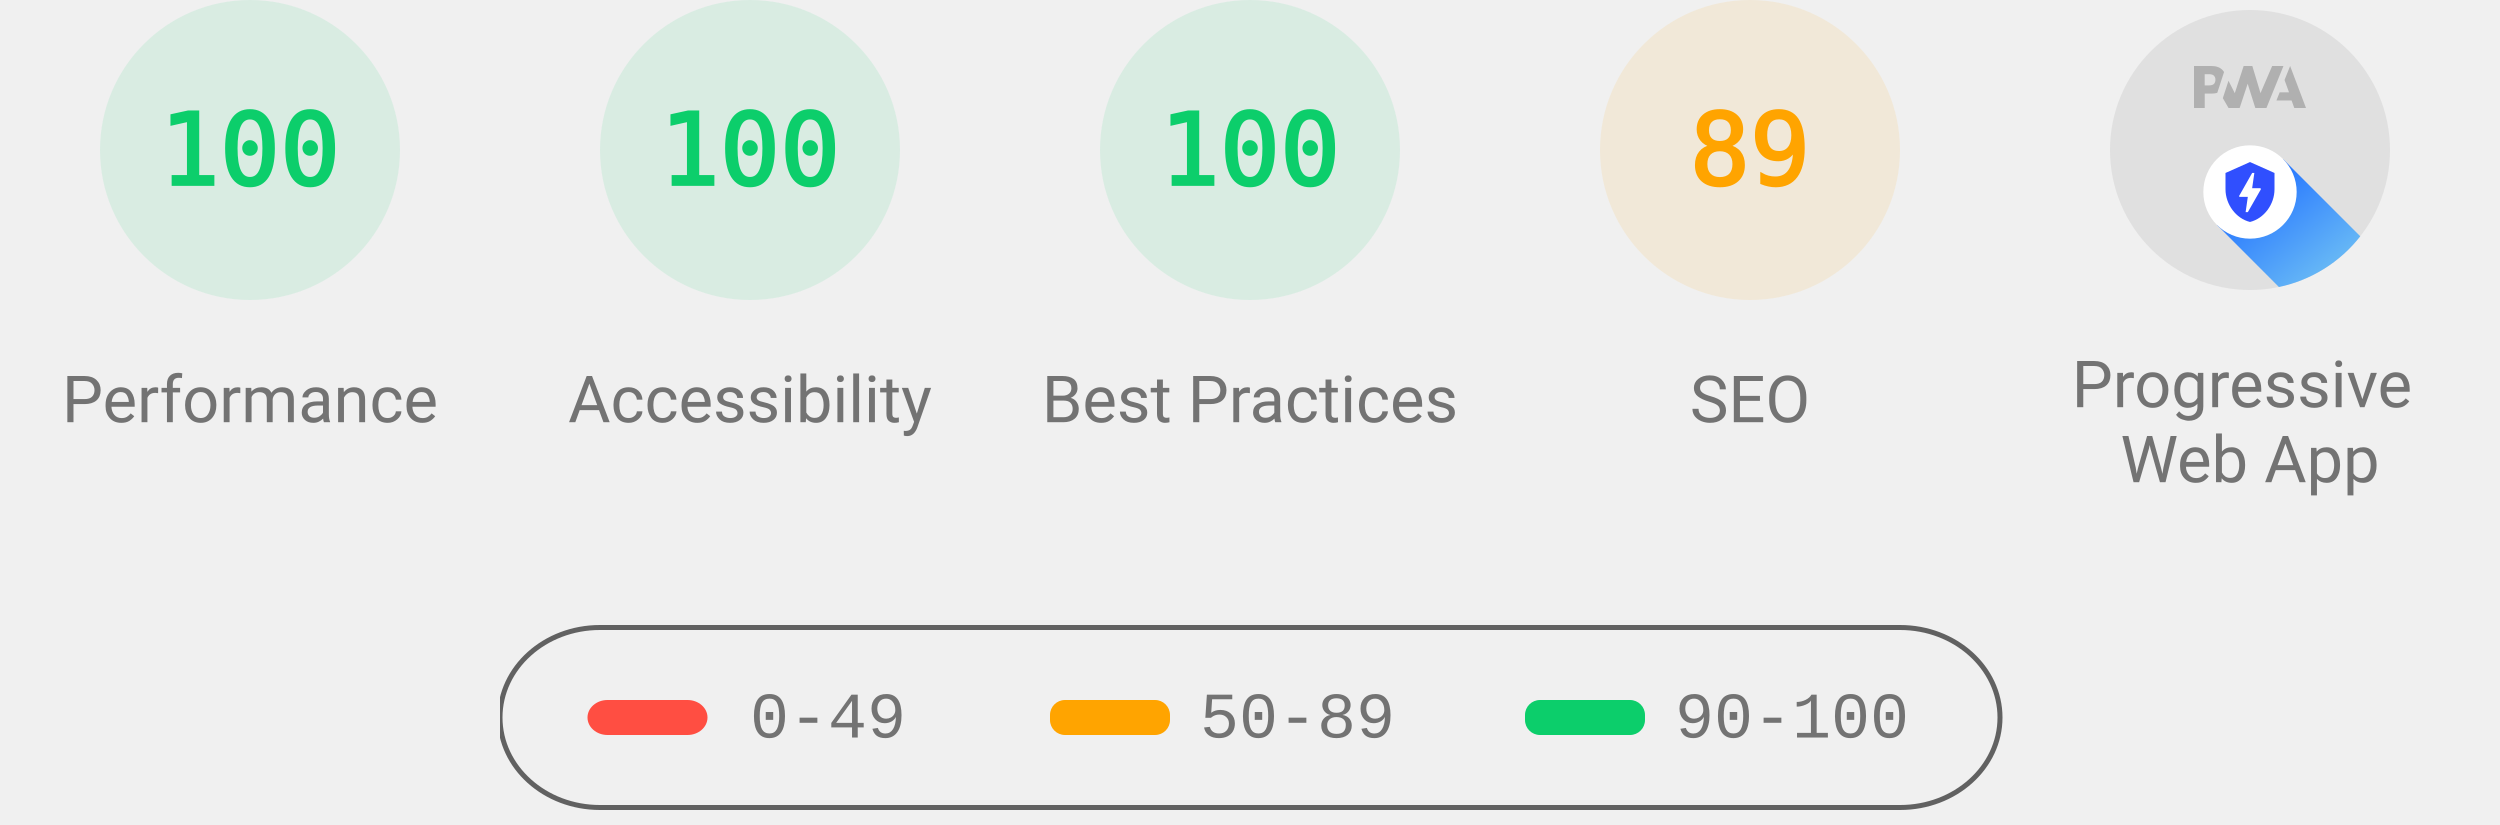
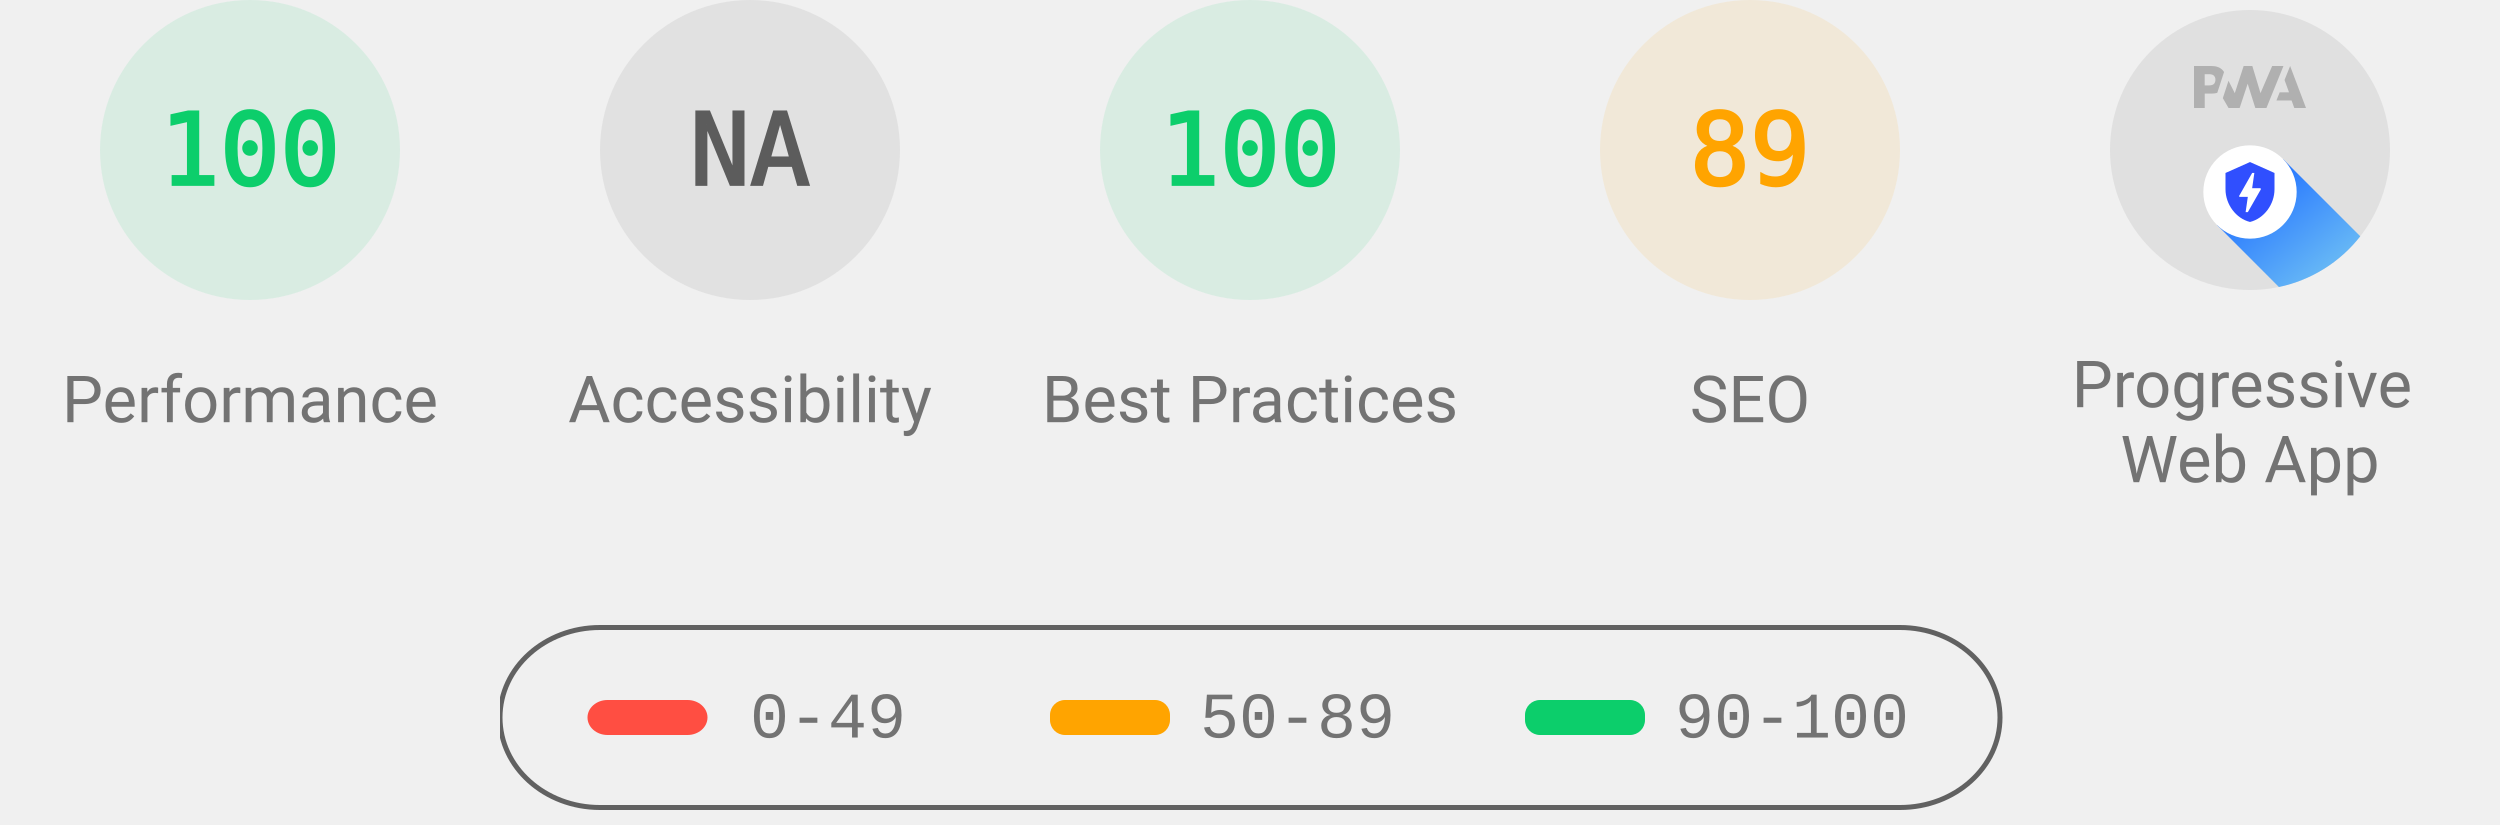
<svg xmlns="http://www.w3.org/2000/svg" class="theme--agnostic" fill="none" width="1000" height="330">
  <style>
			.gauge-base {
				opacity: 0.1
			}

			.gauge-arc {
				fill: none;
				animation-delay: 250ms;
				stroke-linecap: round;
				transform: rotate(-90deg);
				transform-origin: 100px 60px;
				animation: load-gauge 1s ease forwards
			}

			.guage-text {
				font-size: 40px;
				font-family: monospace;
				text-align: center
			}

			.guage-red {
				color: #ff4e42;
				fill: #ff4e42;
				stroke: #ff4e42
			}
			.guage-orange {
				color: #ffa400;
				fill: #ffa400;
				stroke: #ffa400
			}
			.guage-green {
				color: #0cce6b;
				fill: #0cce6b;
				stroke: #0cce6b
			}
			.theme--agnostic .guage-undefined {
				color: #5c5c5c;
				fill: #5c5c5c;
				stroke: #5c5c5c
			}
			.theme--light .guage-undefined {
				color: #1e1e1e;
				fill: #1e1e1e;
				stroke: #1e1e1e
			}
			.theme--dark .guage-undefined {
				color: #f5f5f5;
				fill: #f5f5f5;
				stroke: #f5f5f5
			}

			.guage-title {
				stroke: none;
				font-size: 26px;
				line-height: 26px;
				font-family: Roboto, Halvetica, Arial, sans-serif
			}
			.metric.guage-title {
				font-family: 'Courier New', Courier, monospace
			}
			.theme--agnostic .guage-title {
				color: #737373;
				fill: #737373
			}
			.theme--light .guage-title {
				color: #212121;
				fill: #212121
			}
			.theme--dark .guage-title {
				color: #f5f5f5;
				fill: #f5f5f5
			}

			@keyframes load-gauge {
				from {
					stroke-dasharray: 0 352.858
				}
			}
			.lh-gauge--pwa__disc {
				fill: #e0e0e0
			}
			.lh-gauge--pwa__logo {
				position: relative;
				fill: #b0b0b0
			}
			.lh-gauge--pwa__invisible {
				display: none
			}
			.lh-gauge--pwa__visible {
				display: inline
			}
			.guage-invisible {
				display: none
			}
			.lh-gauge--pwa__logo--primary-color {
				fill: #304ffe
			}
			.theme--agnostic .lh-gauge--pwa__logo--secondary-color {
				fill: #787878
			}
			.theme--light .lh-gauge--pwa__logo--secondary-color {
				fill: #3d3d3d
			}
			.theme--dark .lh-gauge--pwa__logo--secondary-color {
				fill: #d8b6b6
			}
			.theme--light #svg_2 {
				stroke: #00000022
			}
			.theme--agnostic #svg_2 {
				stroke: #616161
			}
			.theme--light #svg_2 {
				stroke: #00000022
			}
			.theme--dark #svg_2 {
				stroke: #f5f5f566
			}
		</style>
  <svg class="guage-div guage-perf guage-green" viewBox="0 0 200 200" width="200" height="200" x="0" y="0">
    <circle class="gauge-base" r="56" cx="100" cy="60" stroke-width="8" />
    <circle class="gauge-arc guage-arc-1" r="56" cx="100" cy="60" stroke-width="8" style="stroke-dasharray: 351.858, 351.858;" />
    <text class="guage-text" x="100px" y="60px" alignment-baseline="central" dominant-baseline="central" text-anchor="middle">100</text>
    <text class="guage-title" x="100px" y="160px" alignment-baseline="central" dominant-baseline="central" text-anchor="middle">Performance</text>
-   </svg>,<svg class="guage-div guage-perf guage-green" viewBox="0 0 200 200" width="200" height="200" x="200" y="0">
+   </svg>,<svg class="guage-div guage-perf guage-undefined" viewBox="0 0 200 200" width="200" height="200" x="200" y="0">
    <circle class="gauge-base" r="56" cx="100" cy="60" stroke-width="8" />
    <circle class="gauge-arc guage-arc-1" r="56" cx="100" cy="60" stroke-width="8" style="stroke-dasharray: 351.858, 351.858;" />
-     <text class="guage-text" x="100px" y="60px" alignment-baseline="central" dominant-baseline="central" text-anchor="middle">100</text>
+     <text class="guage-text" x="100px" y="60px" alignment-baseline="central" dominant-baseline="central" text-anchor="middle">NA</text>
    <text class="guage-title" x="100px" y="160px" alignment-baseline="central" dominant-baseline="central" text-anchor="middle">Accessibility</text>
  </svg>,<svg class="guage-div guage-perf guage-green" viewBox="0 0 200 200" width="200" height="200" x="400" y="0">
    <circle class="gauge-base" r="56" cx="100" cy="60" stroke-width="8" />
    <circle class="gauge-arc guage-arc-1" r="56" cx="100" cy="60" stroke-width="8" style="stroke-dasharray: 351.858, 351.858;" />
    <text class="guage-text" x="100px" y="60px" alignment-baseline="central" dominant-baseline="central" text-anchor="middle">100</text>
    <text class="guage-title" x="100px" y="160px" alignment-baseline="central" dominant-baseline="central" text-anchor="middle">Best Practices</text>
  </svg>,<svg class="guage-div guage-perf guage-orange" viewBox="0 0 200 200" width="200" height="200" x="600" y="0">
    <circle class="gauge-base" r="56" cx="100" cy="60" stroke-width="8" />
    <circle class="gauge-arc guage-arc-1" r="56" cx="100" cy="60" stroke-width="8" style="stroke-dasharray: 313.154, 351.858;" />
    <text class="guage-text" x="100px" y="60px" alignment-baseline="central" dominant-baseline="central" text-anchor="middle">89</text>
    <text class="guage-title" x="100px" y="160px" alignment-baseline="central" dominant-baseline="central" text-anchor="middle">SEO</text>
  </svg>,<svg class="guage-div guage-pwa" viewBox="0 0 200 200" width="200" height="200" x="800" y="0">
    <svg viewBox="0 0 60 60" width="112" height="112" x="44" y="4">
      <defs>
        <linearGradient id="lh-gauge--pwa__check-circle__gradient-0" x1="50%" y1="0%" x2="50%" y2="100%">
          <stop stop-color="#00C852" offset="0%" />
          <stop stop-color="#009688" offset="100%" />
        </linearGradient>
        <linearGradient id="lh-gauge--pwa__installable__shadow-gradient-0" x1="76.056%" x2="24.111%" y1="82.995%" y2="24.735%">
          <stop stop-color="#A5D6A7" offset="0%" />
          <stop stop-color="#80CBC4" offset="100%" />
        </linearGradient>
        <linearGradient id="lh-gauge--pwa__fast-reliable__shadow-gradient-0" x1="76.056%" y1="82.995%" x2="25.678%" y2="26.493%">
          <stop stop-color="#64B5F6" offset="0%" />
          <stop stop-color="#2979FF" offset="100%" />
        </linearGradient>
        <g id="lh-gauge--pwa__fast-reliable-badge-0">
          <circle fill="#FFFFFF" cx="10" cy="10" r="10" />
          <path fill="#304FFE" d="M10 3.58l5.25 2.34v3.5c0 3.23-2.24 6.26-5.25 7-3.01-.74-5.25-3.77-5.25-7v-3.5L10 3.58zm-.47 10.74l2.76-4.83.03-.07c.04-.08 0-.24-.22-.24h-1.64l.47-3.26h-.47l-2.7 4.77c-.02.01.05-.1-.04.05-.09.16-.1.31.18.31h1.63l-.47 3.27h.47z" />
        </g>
        <g id="lh-gauge--pwa__installable-badge-0">
          <circle fill="#FFFFFF" cx="10" cy="10" r="10" />
          <path fill="#009688" d="M10 4.167A5.835 5.835 0 0 0 4.167 10 5.835 5.835 0 0 0 10 15.833 5.835 5.835 0 0 0 15.833 10 5.835 5.835 0 0 0 10 4.167zm2.917 6.416h-2.334v2.334H9.417v-2.334H7.083V9.417h2.334V7.083h1.166v2.334h2.334v1.166z" />
        </g>
      </defs>
      <g stroke="none" fill-rule="nonzero">
        <circle class="lh-gauge--pwa__disc" cx="30" cy="30" r="30" />
        <g class="lh-gauge--pwa__logo">
          <path d="M35.66 19.39l.7-1.75h2L37.4 15 38.6 12l3.4 9h-2.51l-.58-1.61z" />
          <path d="M33.52 21l3.65-9h-2.42l-2.5 5.82L30.5 12h-1.86l-1.9 5.82-1.35-2.65-1.21 3.72L25.4 21h2.38l1.72-5.2 1.64 5.2z" />
          <path fill-rule="nonzero" d="M20.3 17.91h1.48c.45 0 .85-.05 1.2-.15l.39-1.18 1.07-3.3a2.64 2.64 0 0 0-.28-.37c-.55-.6-1.36-.91-2.42-.91H18v9h2.3V17.9zm1.96-3.84c.22.22.33.5.33.87 0 .36-.1.65-.29.87-.2.23-.59.35-1.15.35h-.86v-2.41h.87c.52 0 .89.1 1.1.32z" />
        </g>
        <rect class="lh-gauge--pwa__component lh-gauge--pwa__na-line lh-gauge--pwa__invisible" fill="#FFFFFF" x="20" y="32" width="20" height="4" rx="2" />
        <g class="lh-gauge--pwa__component lh-gauge--pwa__fast-reliable-badge lh-gauge--pwa__visible" transform="translate(20, 29)">
          <path fill="url(#lh-gauge--pwa__fast-reliable__shadow-gradient-0)" d="M33.63 19.49A30 30 0 0 1 16.2 30.36L3 17.14 17.14 3l16.49 16.49z" />
          <use href="#lh-gauge--pwa__fast-reliable-badge-0" />
        </g>
        <g class="lh-gauge--pwa__component lh-gauge--pwa__installable-badge lh-gauge--pwa__invisible" transform="translate(20, 29)">
          <path fill="url(#lh-gauge--pwa__installable__shadow-gradient-0)" d="M33.629 19.487c-4.272 5.453-10.391 9.39-17.415 10.869L3 17.142 17.142 3 33.63 19.487z" />
          <use href="#lh-gauge--pwa__installable-badge-0" />
        </g>
        <g class="lh-gauge--pwa__component lh-gauge--pwa__fast-reliable-installable-badges lh-gauge--pwa__invisible">
          <g transform="translate(8, 29)">
            <path fill="url(#lh-gauge--pwa__fast-reliable__shadow-gradient-0)" d="M16.321 30.463L3 17.143 17.142 3l22.365 22.365A29.864 29.864 0 0 1 22 31c-1.942 0-3.84-.184-5.679-.537z" />
            <use href="#lh-gauge--pwa__fast-reliable-badge-0" />
          </g>
          <g transform="translate(32, 29)">
            <path fill="url(#lh-gauge--pwa__installable__shadow-gradient-0)" d="M25.982 11.84a30.107 30.107 0 0 1-13.08 15.203L3 17.143 17.142 3l8.84 8.84z" />
            <use href="#lh-gauge--pwa__installable-badge-0" />
          </g>
        </g>
        <g class="lh-gauge--pwa__component lh-gauge--pwa__check-circle lh-gauge--pwa__invisible" transform="translate(18, 28)">
          <circle fill="#FFFFFF" cx="12" cy="12" r="12" />
          <path fill="url(#lh-gauge--pwa__check-circle__gradient-0)" d="M12 2a10 10 0 1 0 0 20 10 10 0 0 0 0-20zm-2 15l-5-5 1.41-1.41L10 14.17l7.59-7.59L19 8l-9 9z" />
        </g>
      </g>
    </svg>
    <text class="guage-title" y="160px" alignment-baseline="central" dominant-baseline="central" text-anchor="middle">
      <tspan x="100px" dy="-6px">Progressive</tspan>
      <tspan x="100px" dy="30px">Web App</tspan>
    </text>
  </svg>
  <svg width="604" height="76" x="200" y="250">
    <g>
      <rect fill="none" id="canvas_background" height="80" width="604" y="-1" x="-1" />
      <g display="none" overflow="visible" y="0" x="0" height="100%" width="100%" id="canvasGrid">
        <rect fill="url(#gridpattern)" stroke-width="0" y="0" x="0" height="100%" width="100%" />
      </g>
    </g>
    <g>
      <rect fill-opacity="0" stroke-width="2" rx="40" id="svg_2" height="72" width="600" y="1" x="0" fill="#000000" />
      <rect stroke="#000" rx="8" id="svg_3" height="14" width="48" y="30" x="35" stroke-opacity="null" stroke-width="0" fill="#ff4e42" />
      <rect stroke="#000" rx="6" id="svg_4" height="14" width="48" y="30" x="220" stroke-opacity="null" stroke-width="0" fill="#ffa400" />
      <rect stroke="#000" rx="6" id="svg_5" height="14" width="48" y="30" x="410" stroke-opacity="null" stroke-width="0" fill="#0cce6b" />
      <text class="metric guage-title" xml:space="preserve" text-anchor="start" font-size="26" id="svg_6" y="45" x="100" stroke-opacity="null" stroke-width="0" stroke="#000">0-49</text>
      <text class="metric guage-title" xml:space="preserve" text-anchor="start" font-size="26" id="svg_7" y="45" x="280" stroke-opacity="null" stroke-width="0" stroke="#000">50-89</text>
      <text class="metric guage-title" xml:space="preserve" text-anchor="start" font-size="26" id="svg_8" y="45" x="470" stroke-opacity="null" stroke-width="0" stroke="#000">90-100</text>
    </g>
  </svg>
</svg>
